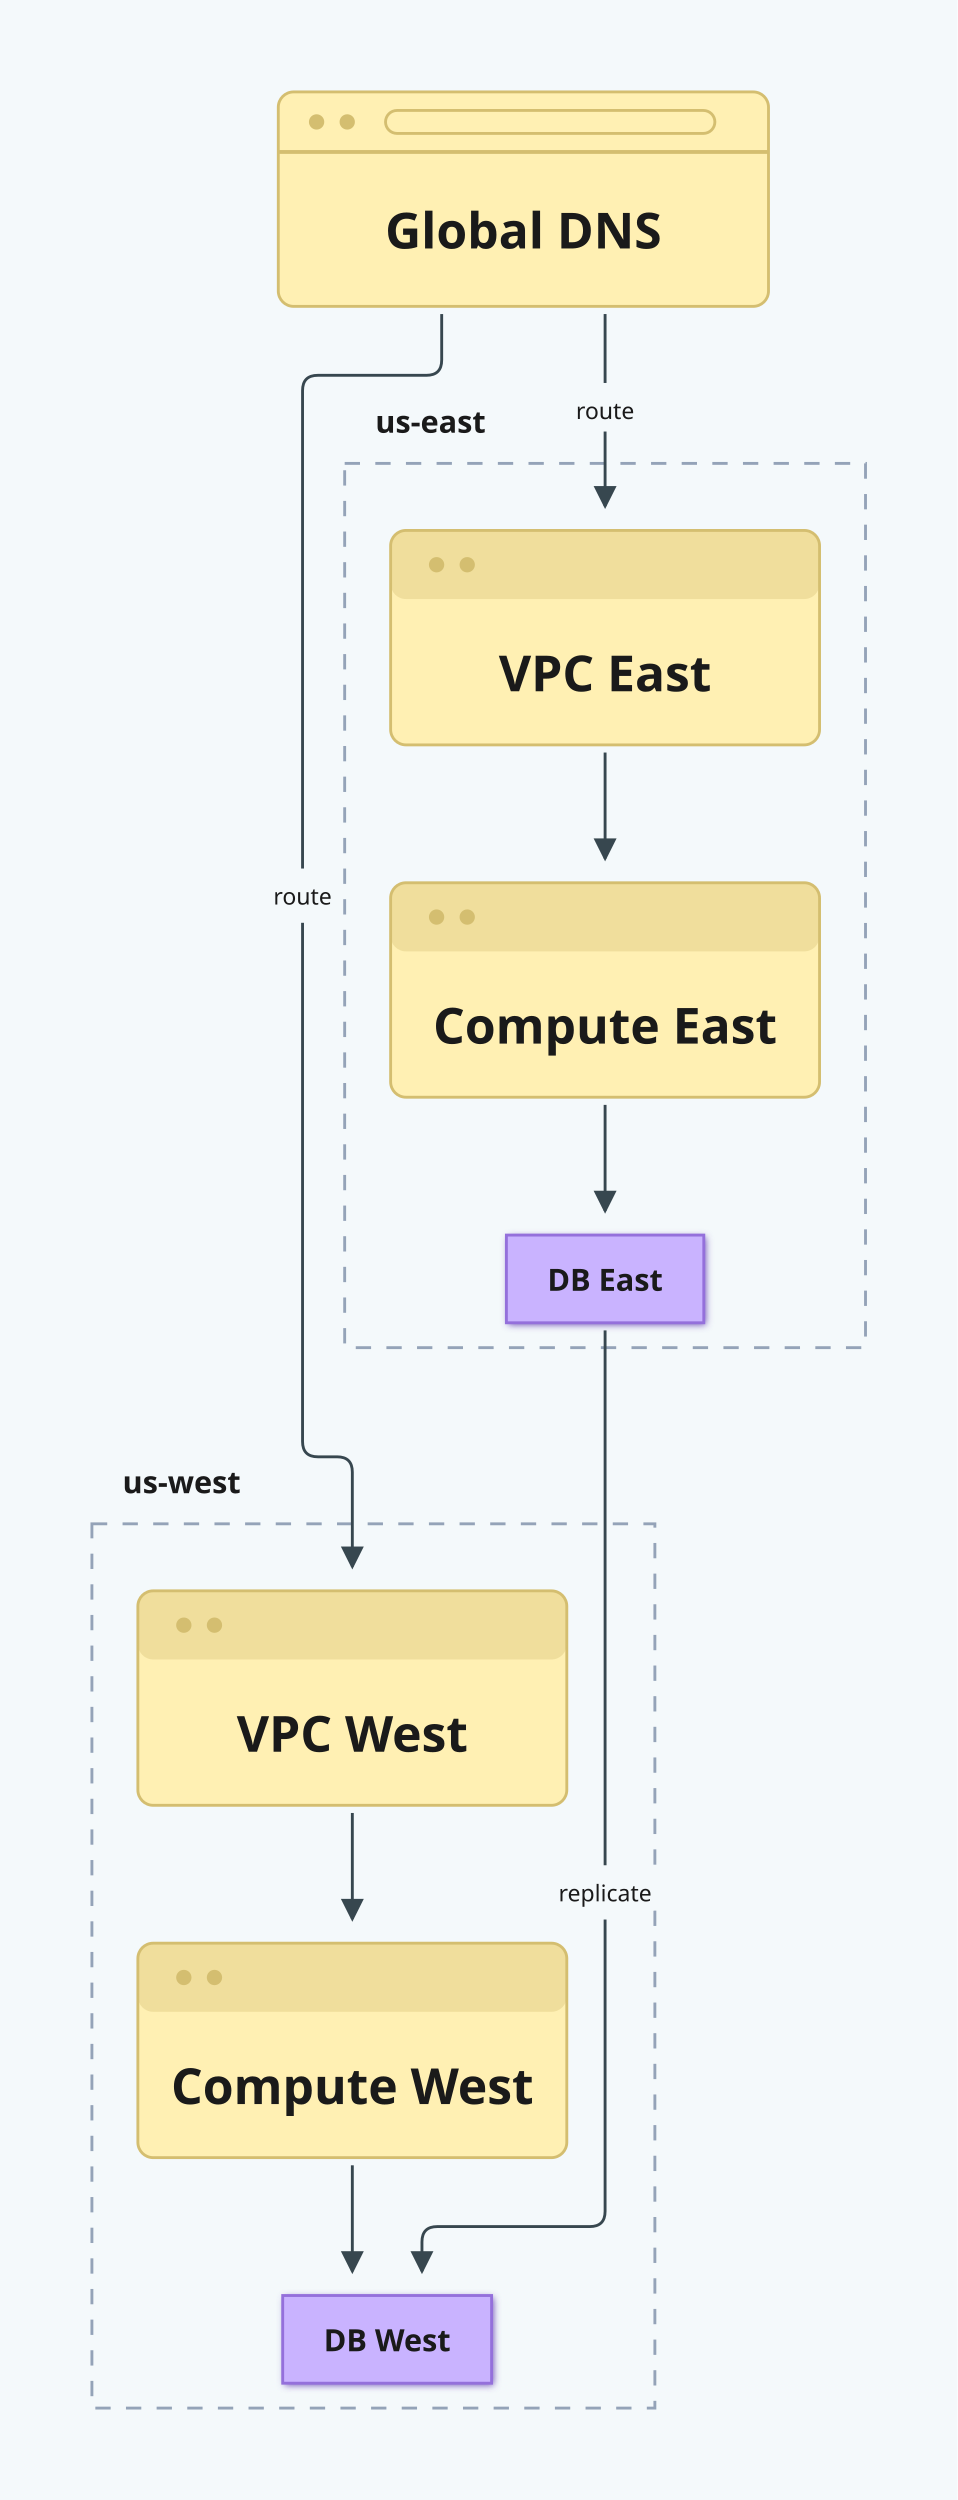
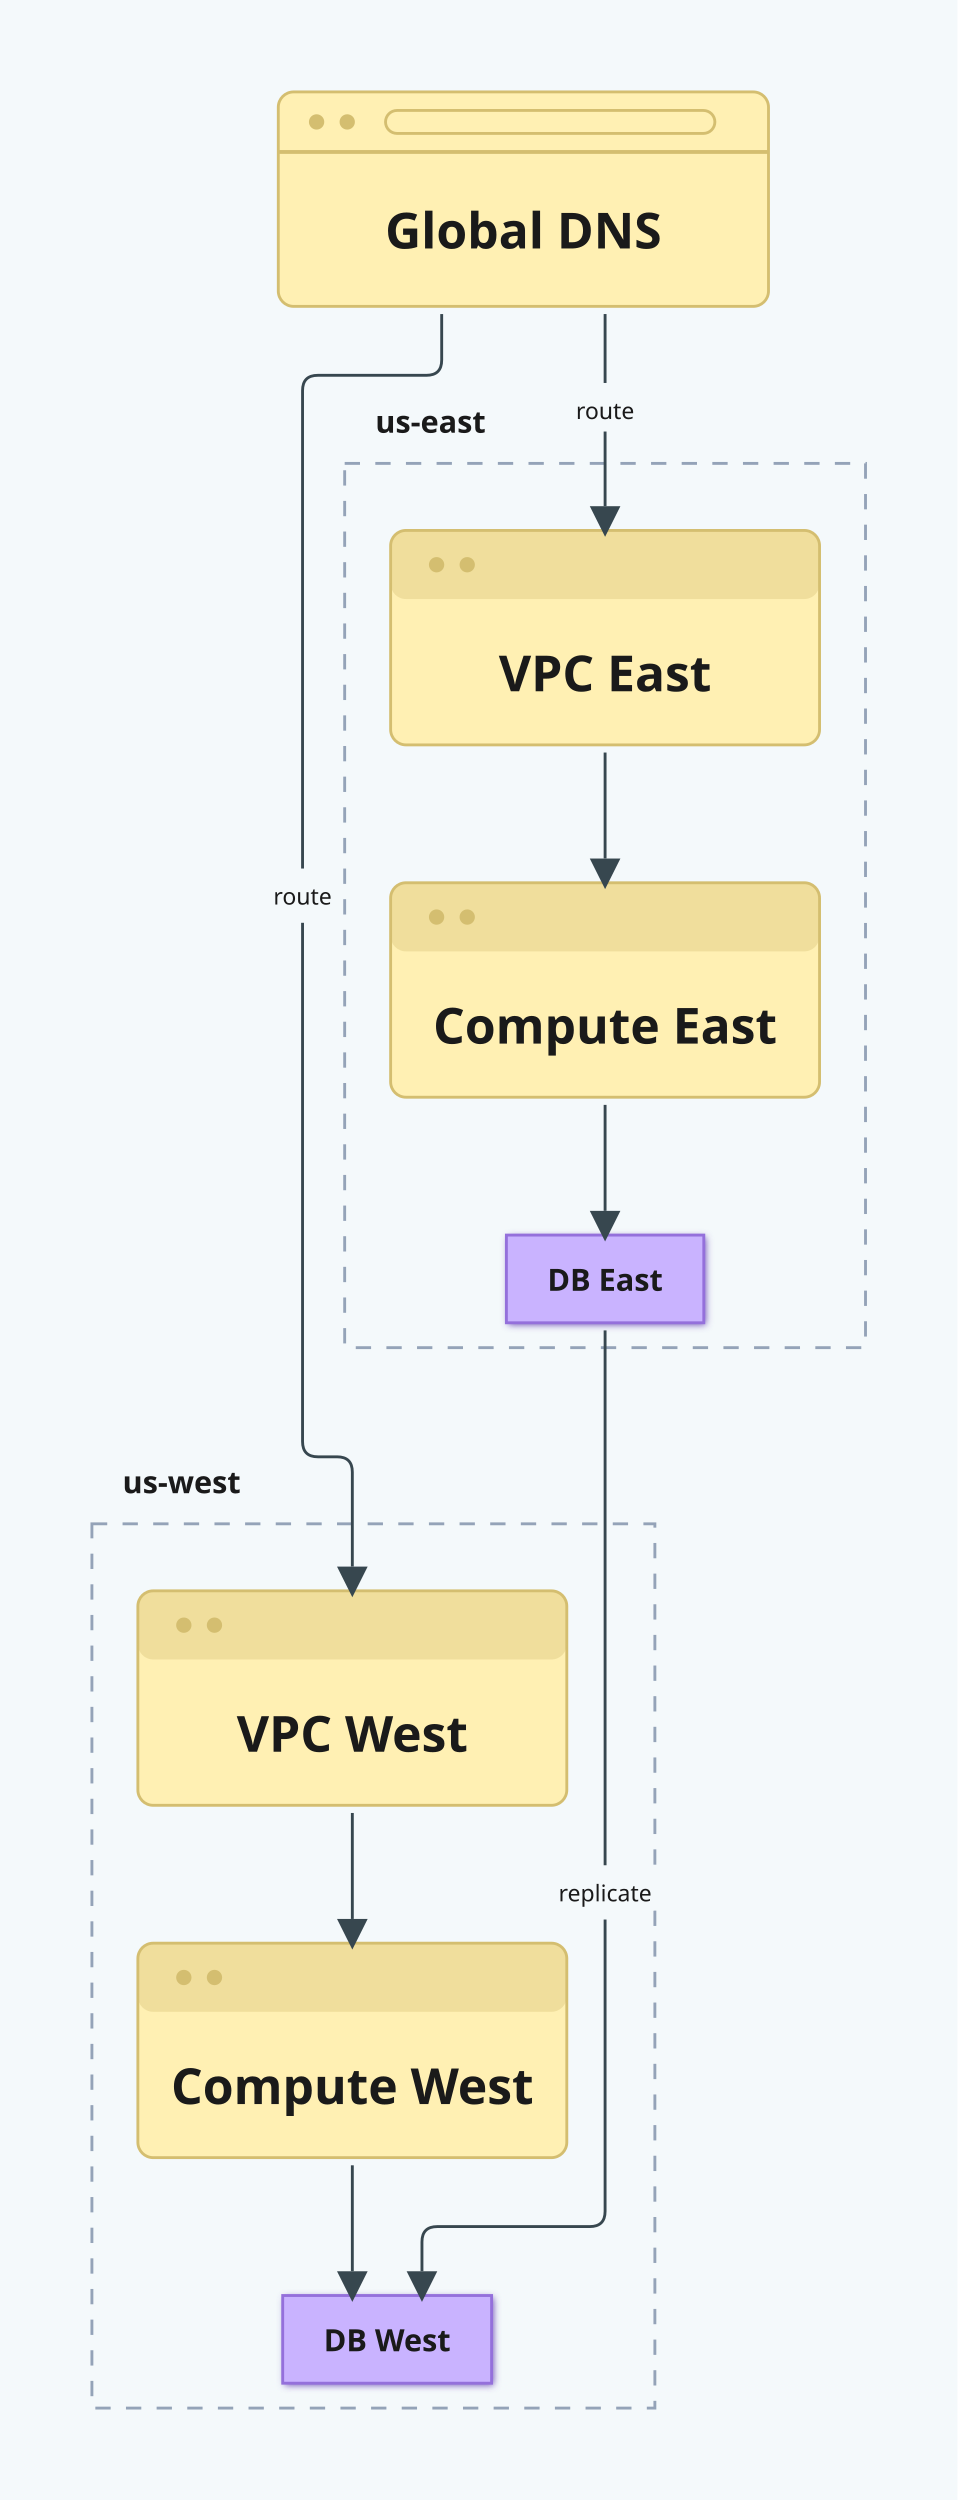
<svg xmlns="http://www.w3.org/2000/svg" viewBox="0 0 250 652.792">
  <defs>
    <filter id="cora-shadow-blur" x="-50%" y="-50%" width="200%" height="200%">
      <feGaussianBlur stdDeviation="1" />
    </filter>
-     <marker id="cora-marker-arrow" markerWidth="8" markerHeight="8" refX="7" refY="4" orient="auto" markerUnits="strokeWidth">
+     <marker id="cora-marker-arrow" markerWidth="8" markerHeight="8" refX="0" refY="4" orient="auto" markerUnits="userSpaceOnUse">
      <path d="M 0 0 L 8 4 L 0 8 z" fill="#37474F" />
    </marker>
-     <marker id="cora-marker-circle" markerWidth="8" markerHeight="8" refX="4" refY="4" orient="auto" markerUnits="strokeWidth">
-       <circle cx="4" cy="4" r="3" fill="none" stroke="#37474F" stroke-width="1.5" />
+     <marker id="cora-marker-circle" markerWidth="8" markerHeight="8" refX="4" refY="4" orient="auto" markerUnits="userSpaceOnUse">
+       <circle cx="4" cy="4" r="2.88" fill="none" stroke="#37474F" stroke-width="1.5" />
    </marker>
-     <marker id="cora-marker-filled-circle" markerWidth="8" markerHeight="8" refX="4" refY="4" orient="auto" markerUnits="strokeWidth">
-       <circle cx="4" cy="4" r="3" fill="#37474F" />
+     <marker id="cora-marker-filled-circle" markerWidth="8" markerHeight="8" refX="4" refY="4" orient="auto" markerUnits="userSpaceOnUse">
+       <circle cx="4" cy="4" r="2.88" fill="#37474F" />
    </marker>
  </defs>
  <rect x="0" y="0" width="250" height="652.792" fill="#F4F9FB" />
  <g id="groups">
    <g>
      <rect x="90" y="121" width="136" height="230.896" fill="none" stroke="#94A3B8" stroke-width="0.75" stroke-dasharray="4 4" />
      <text x="98" y="113" font-family="'Noto Sans', sans-serif" font-size="8" font-weight="600" fill="#1A1A1A">us-east</text>
    </g>
    <g>
      <rect x="24" y="397.896" width="147" height="230.896" fill="none" stroke="#94A3B8" stroke-width="0.75" stroke-dasharray="4 4" />
      <text x="32" y="389.896" font-family="'Noto Sans', sans-serif" font-size="8" font-weight="600" fill="#1A1A1A">us-west</text>
    </g>
  </g>
  <g id="nodes">
    <g>
      <rect x="72.667" y="24" width="128" height="56" rx="4" ry="4" fill="#FFF0B3" stroke="#D4BE70" stroke-width="0.75" />
      <line x1="72.667" y1="39.68" x2="200.667" y2="39.68" stroke="#D4BE70" stroke-width="1" />
      <circle cx="82.667" cy="31.84" r="2" fill="#D4BE70" />
      <circle cx="90.667" cy="31.84" r="2" fill="#D4BE70" />
      <rect x="100.667" y="28.84" width="86" height="6" rx="3" fill="#FFF0B3" stroke="#D4BE70" stroke-width="0.75" />
-       <text x="136.667" y="64.884" text-anchor="middle" font-family="'Noto Sans', sans-serif" font-size="13" font-weight="600" fill="#1A1A1A">Global DNS</text>
+       <text x="136.667" y="64.884" text-anchor="middle" font-family="'Noto Sans', sans-serif" font-size="13" font-weight="600" fill="#1A1A1A">
+         <tspan x="136.667" dy="0">Global DNS</tspan>
+       </text>
    </g>
    <g>
      <rect x="102" y="138.502" width="112" height="56" rx="4" ry="4" fill="#FFF0B3" stroke="#D4BE70" stroke-width="0.75" />
      <rect x="102" y="138.502" width="112" height="17.92" rx="4" ry="4" fill="#D4BE70" opacity="0.35" />
      <circle cx="114" cy="147.462" r="2" fill="#D4BE70" />
      <circle cx="122" cy="147.462" r="2" fill="#D4BE70" />
-       <text x="158" y="180.506" text-anchor="middle" font-family="'Noto Sans', sans-serif" font-size="13" font-weight="600" fill="#1A1A1A">VPC East</text>
+       <text x="158" y="180.506" text-anchor="middle" font-family="'Noto Sans', sans-serif" font-size="13" font-weight="600" fill="#1A1A1A">
+         <tspan x="158" dy="0">VPC East</tspan>
+       </text>
    </g>
    <g>
      <rect x="102" y="230.502" width="112" height="56" rx="4" ry="4" fill="#FFF0B3" stroke="#D4BE70" stroke-width="0.75" />
      <rect x="102" y="230.502" width="112" height="17.92" rx="4" ry="4" fill="#D4BE70" opacity="0.35" />
      <circle cx="114" cy="239.462" r="2" fill="#D4BE70" />
      <circle cx="122" cy="239.462" r="2" fill="#D4BE70" />
-       <text x="158" y="272.506" text-anchor="middle" font-family="'Noto Sans', sans-serif" font-size="13" font-weight="600" fill="#1A1A1A">Compute East</text>
+       <text x="158" y="272.506" text-anchor="middle" font-family="'Noto Sans', sans-serif" font-size="13" font-weight="600" fill="#1A1A1A">
+         <tspan x="158" dy="0">Compute East</tspan>
+       </text>
    </g>
    <g>
      <g filter="url(#cora-shadow-blur)">
        <rect x="132.728" y="323.002" width="51.544" height="22.896" fill="#7050B8" />
      </g>
      <rect x="132.228" y="322.502" width="51.544" height="22.896" fill="#C9B3FF" stroke="#9470DB" stroke-width="0.75" />
      <text x="158" y="337.054" text-anchor="middle" font-family="'Noto Sans', sans-serif" font-size="8" font-weight="600" fill="#1A1A1A">DB East</text>
    </g>
    <g>
      <rect x="36" y="415.398" width="112" height="56" rx="4" ry="4" fill="#FFF0B3" stroke="#D4BE70" stroke-width="0.75" />
      <rect x="36" y="415.398" width="112" height="17.92" rx="4" ry="4" fill="#D4BE70" opacity="0.35" />
      <circle cx="48" cy="424.358" r="2" fill="#D4BE70" />
      <circle cx="56" cy="424.358" r="2" fill="#D4BE70" />
-       <text x="92" y="457.402" text-anchor="middle" font-family="'Noto Sans', sans-serif" font-size="13" font-weight="600" fill="#1A1A1A">VPC West</text>
+       <text x="92" y="457.402" text-anchor="middle" font-family="'Noto Sans', sans-serif" font-size="13" font-weight="600" fill="#1A1A1A">
+         <tspan x="92" dy="0">VPC West</tspan>
+       </text>
    </g>
    <g>
      <rect x="36" y="507.398" width="112" height="56" rx="4" ry="4" fill="#FFF0B3" stroke="#D4BE70" stroke-width="0.75" />
      <rect x="36" y="507.398" width="112" height="17.92" rx="4" ry="4" fill="#D4BE70" opacity="0.35" />
      <circle cx="48" cy="516.358" r="2" fill="#D4BE70" />
      <circle cx="56" cy="516.358" r="2" fill="#D4BE70" />
-       <text x="92" y="549.402" text-anchor="middle" font-family="'Noto Sans', sans-serif" font-size="13" font-weight="600" fill="#1A1A1A">Compute West</text>
+       <text x="92" y="549.402" text-anchor="middle" font-family="'Noto Sans', sans-serif" font-size="13" font-weight="600" fill="#1A1A1A">
+         <tspan x="92" dy="0">Compute West</tspan>
+       </text>
    </g>
    <g>
      <g filter="url(#cora-shadow-blur)">
        <rect x="74.319" y="599.898" width="54.544" height="22.896" fill="#7050B8" />
      </g>
      <rect x="73.819" y="599.398" width="54.544" height="22.896" fill="#C9B3FF" stroke="#9470DB" stroke-width="0.75" />
      <text x="101.091" y="613.95" text-anchor="middle" font-family="'Noto Sans', sans-serif" font-size="8" font-weight="600" fill="#1A1A1A">DB West</text>
    </g>
  </g>
  <g id="edges">
    <path d="M 158 82 L 158 100 M 158 108.172 L 158 132.172" fill="none" stroke="#37474F" stroke-width="0.75" marker-end="url(#cora-marker-arrow)" />
    <path d="M 115.333 82 L 115.333 94 Q 115.333 98 111.333 98 L 83 98 Q 79 98 79 102 L 79 226.781 M 79 240.953 L 79 376.398 Q 79 380.398 83 380.398 L 88 380.398 Q 92 380.398 92 384.398 L 92 409.068" fill="none" stroke="#37474F" stroke-width="0.75" marker-end="url(#cora-marker-arrow)" />
    <path d="M 158 196.502 L 158 224.172" fill="none" stroke="#37474F" stroke-width="0.75" marker-end="url(#cora-marker-arrow)" />
    <path d="M 158 288.502 L 158 316.172" fill="none" stroke="#37474F" stroke-width="0.75" marker-end="url(#cora-marker-arrow)" />
    <path d="M 92 473.398 L 92 501.068" fill="none" stroke="#37474F" stroke-width="0.75" marker-end="url(#cora-marker-arrow)" />
    <path d="M 92 565.398 L 92 593.068" fill="none" stroke="#37474F" stroke-width="0.75" marker-end="url(#cora-marker-arrow)" />
    <path d="M 158 347.398 L 158 487.056 M 158 501.228 L 158 577.398 Q 158 581.398 154 581.398 L 114.181 581.398 Q 110.181 581.398 110.181 585.398 L 110.181 593.068" fill="none" stroke="#37474F" stroke-width="0.75" marker-end="url(#cora-marker-arrow)" />
  </g>
  <g id="edge-bridge-masks" />
  <g id="edge-bridges" />
  <g id="edge-labels">
    <g>
      <rect x="147.377" y="101.5" width="21.246" height="11.172" rx="5.586" ry="5.586" fill="#F4F9FB" />
      <text x="158" y="109.414" text-anchor="middle" font-family="'Noto Sans', sans-serif" font-size="6" font-weight="400" fill="#1A1A1A">route</text>
    </g>
    <g>
      <rect x="68.377" y="228.281" width="21.246" height="11.172" rx="5.586" ry="5.586" fill="#F4F9FB" />
      <text x="79" y="236.195" text-anchor="middle" font-family="'Noto Sans', sans-serif" font-size="6" font-weight="400" fill="#1A1A1A">route</text>
    </g>
    <g>
      <rect x="142.838" y="488.556" width="30.324" height="11.172" rx="5.586" ry="5.586" fill="#F4F9FB" />
      <text x="158" y="496.47" text-anchor="middle" font-family="'Noto Sans', sans-serif" font-size="6" font-weight="400" fill="#1A1A1A">replicate</text>
    </g>
  </g>
</svg>
